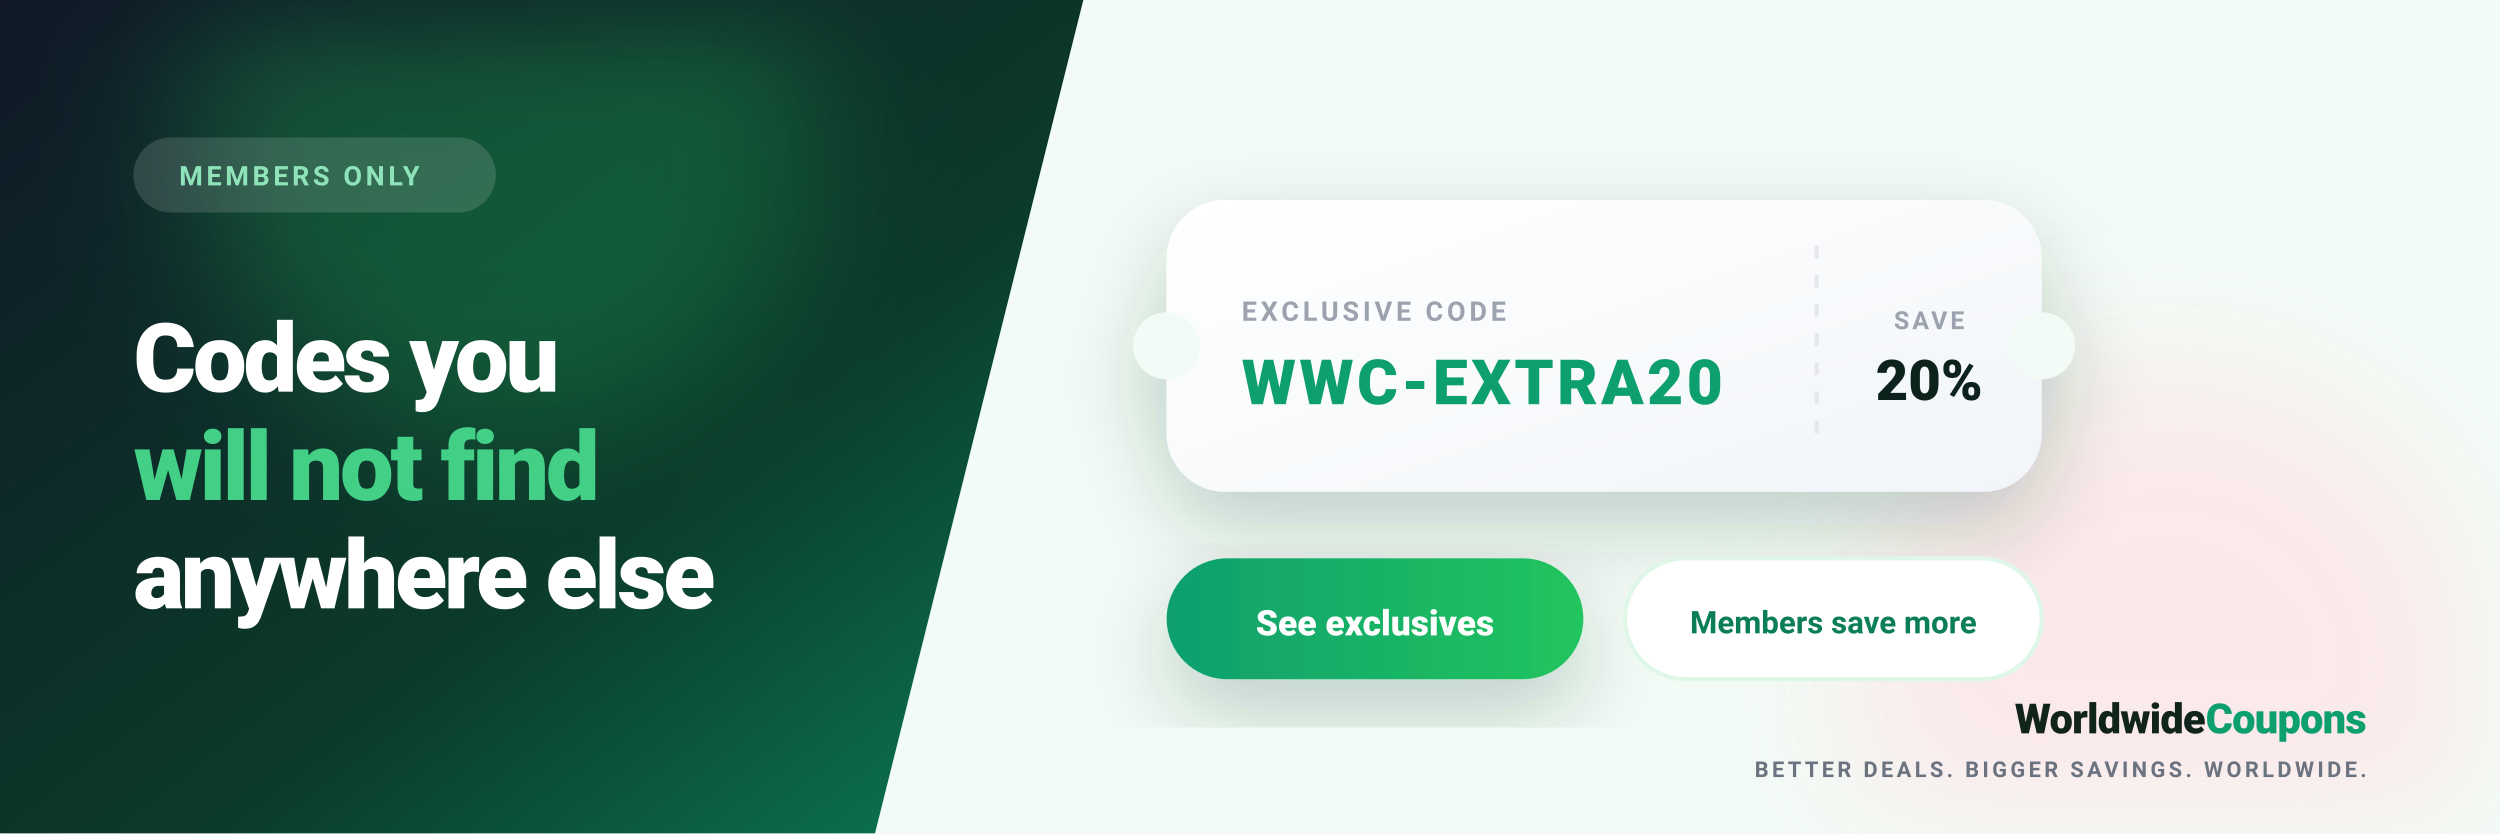
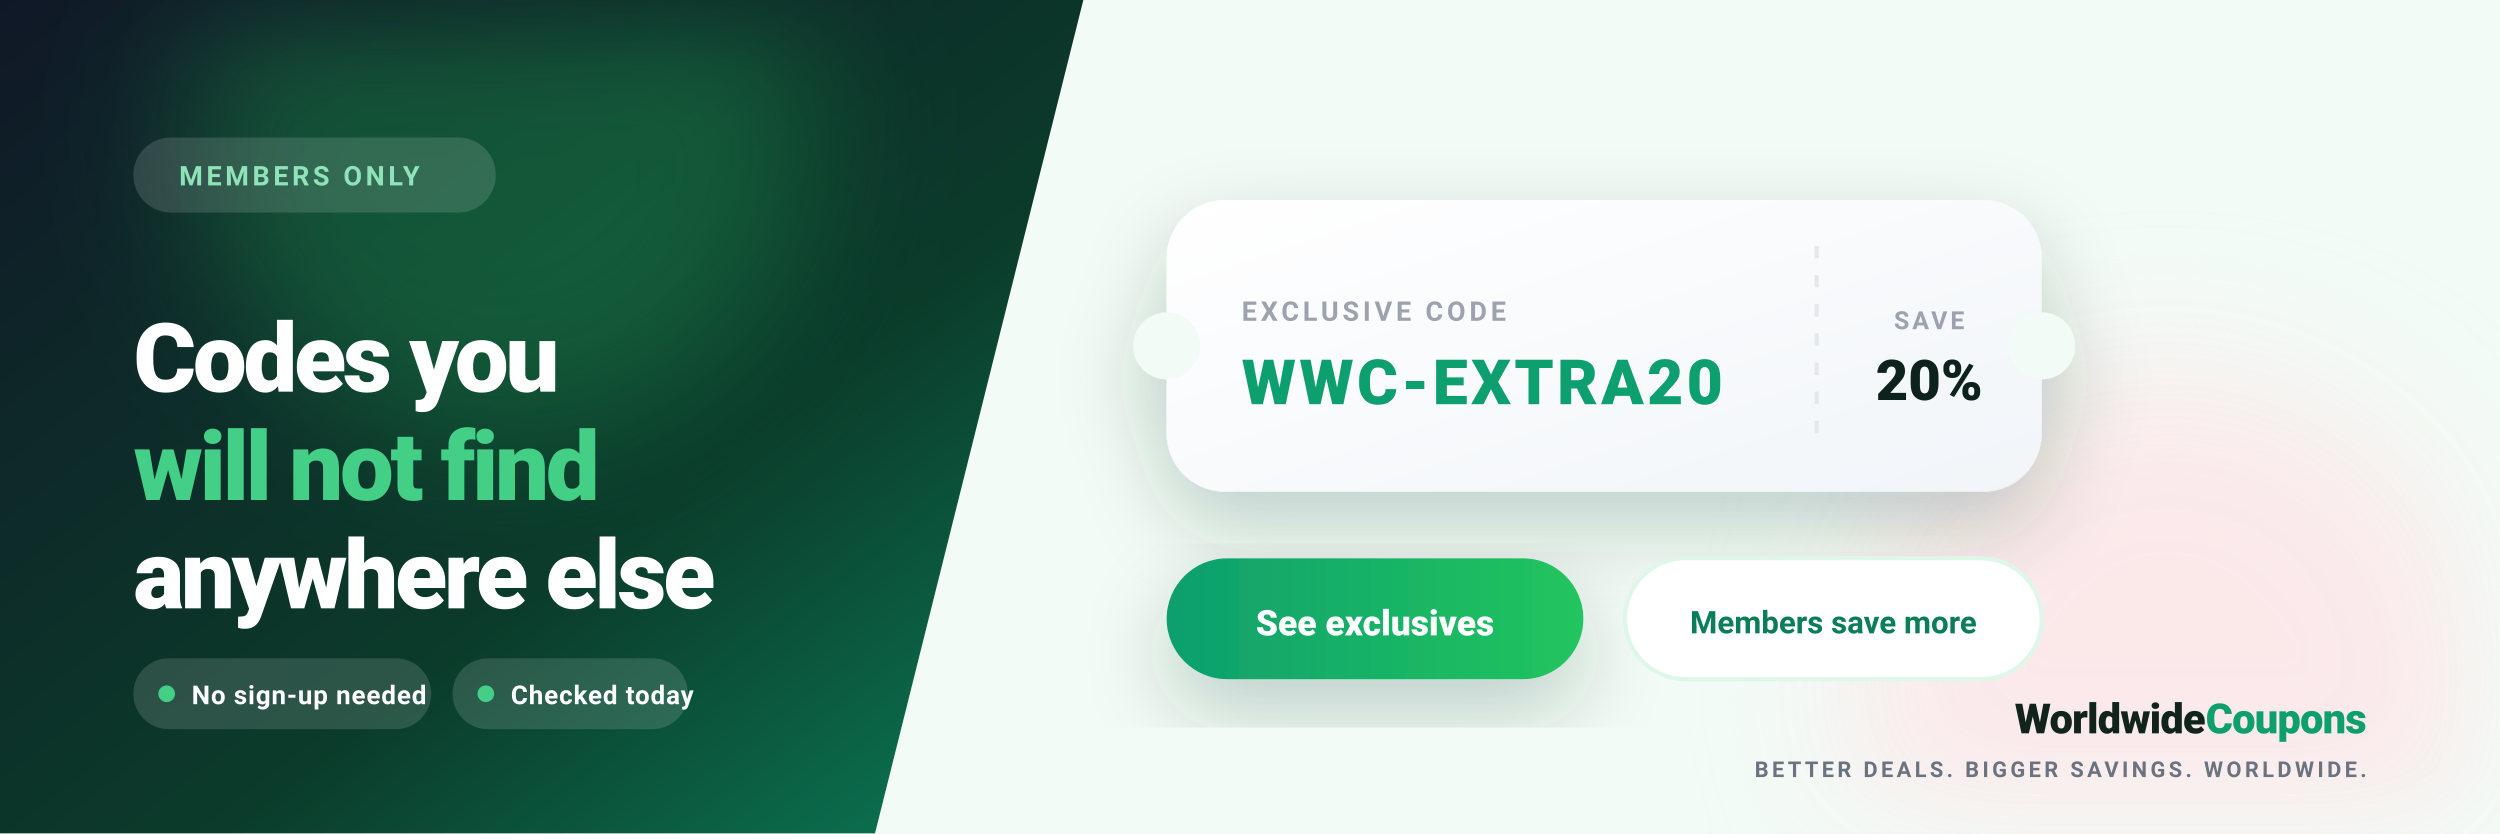
<svg xmlns="http://www.w3.org/2000/svg" viewBox="0 0 1200 400" width="1200" height="400" role="img" aria-label="Codes you will not find anywhere else — WorldwideCoupons">
  <defs>
    <filter id="lift" x="-40%" y="-40%" width="180%" height="180%">
      <feDropShadow dx="0" dy="16" stdDeviation="20" flood-color="#0B3B2A" flood-opacity="0.22" />
    </filter>
    <filter id="glow" x="-60%" y="-60%" width="220%" height="220%">
      <feGaussianBlur stdDeviation="34" />
    </filter>
    <linearGradient id="sheen" x1="0" y1="0" x2="1" y2="1">
      <stop offset="0%" stop-color="#FFFFFF" stop-opacity="0.9" />
      <stop offset="100%" stop-color="#FFFFFF" stop-opacity="0.2" />
    </linearGradient>
    <linearGradient id="cta" x1="0" y1="0" x2="1" y2="0">
      <stop offset="0%" stop-color="#0E9F6E" />
      <stop offset="100%" stop-color="#22C55E" />
    </linearGradient>
    <linearGradient id="panel2" x1="0" y1="0" x2="1" y2="1">
      <stop offset="0%" stop-color="#101827" />
      <stop offset="60%" stop-color="#0B3B2A" />
      <stop offset="100%" stop-color="#0B7D58" />
    </linearGradient>
    <linearGradient id="ticket" x1="0" y1="0" x2="1" y2="1">
      <stop offset="0%" stop-color="#FFFFFF" />
      <stop offset="100%" stop-color="#F1F5F9" />
    </linearGradient>
  </defs>
  <rect width="1200" height="400" rx="30" fill="#F2FBF6" />
  <g clip-path="inset(0 round 30)">
    <rect width="1200" height="400" fill="#F2FBF6" />
    <path d="M0 0H520L420 400H0Z" fill="url(#panel2)" />
    <circle cx="240" cy="60" r="150" fill="#22C55E" opacity="0.28" filter="url(#glow)" />
    <circle cx="1040" cy="330" r="150" fill="#FCE7E9" opacity="0.9" filter="url(#glow)" />
  </g>
  <g transform="translate(64 66)">
    <rect width="174" height="36" rx="18" fill="#FFFFFF" fill-opacity="0.14" />
    <text x="22" y="23" font-size="13" font-weight="700" letter-spacing="1.7" fill="#8FE3B9" font-family="ui-sans-serif, system-ui, -apple-system, 'Segoe UI', Roboto, sans-serif">MEMBERS ONLY</text>
  </g>
  <text x="64" y="188" font-size="46" font-weight="800" fill="#FFFFFF" letter-spacing="-1.6" font-family="ui-sans-serif, system-ui, -apple-system, 'Segoe UI', Roboto, sans-serif">Codes you</text>
  <text x="64" y="240" font-size="46" font-weight="800" fill="#43CF86" letter-spacing="-1.6" font-family="ui-sans-serif, system-ui, -apple-system, 'Segoe UI', Roboto, sans-serif">will not find</text>
  <text x="64" y="292" font-size="46" font-weight="800" fill="#FFFFFF" letter-spacing="-1.6" font-family="ui-sans-serif, system-ui, -apple-system, 'Segoe UI', Roboto, sans-serif">anywhere else</text>
  <g transform="translate(560 96)" filter="url(#lift)">
    <rect width="420" height="140" rx="28" fill="url(#ticket)" />
    <circle cx="0" cy="70" r="16" fill="#F2FBF6" />
    <circle cx="420" cy="70" r="16" fill="#F2FBF6" />
    <path d="M312 22v96" stroke="#E5E7EB" stroke-width="2" stroke-dasharray="6 8" />
    <text x="36" y="58" font-size="13" font-weight="700" letter-spacing="1.8" fill="#9CA3AF" font-family="ui-sans-serif, system-ui, -apple-system, 'Segoe UI', Roboto, sans-serif">EXCLUSIVE CODE</text>
    <text x="36" y="98" font-size="30" font-weight="800" letter-spacing="1.6" fill="#0E9F6E" font-family="ui-sans-serif, system-ui, -apple-system, 'Segoe UI', Roboto, sans-serif">WWC-EXTRA20</text>
    <text x="366" y="62" text-anchor="middle" font-size="12" font-weight="700" letter-spacing="1.4" fill="#9CA3AF" font-family="ui-sans-serif, system-ui, -apple-system, 'Segoe UI', Roboto, sans-serif">SAVE</text>
    <text x="366" y="96" text-anchor="middle" font-size="27" font-weight="800" fill="#10241C" font-family="ui-sans-serif, system-ui, -apple-system, 'Segoe UI', Roboto, sans-serif">20%</text>
  </g>
  <g transform="translate(560 268)" filter="url(#lift)">
    <rect width="200" height="58" rx="29" fill="url(#cta)" />
    <text x="100" y="37" text-anchor="middle" font-size="17" font-weight="800" fill="#FFFFFF" font-family="ui-sans-serif, system-ui, -apple-system, 'Segoe UI', Roboto, sans-serif">See exclusives</text>
  </g>
  <g transform="translate(780 268)">
    <rect width="200" height="58" rx="29" fill="#FFFFFF" stroke="#DFF7E9" stroke-width="2" />
    <text x="100" y="36" text-anchor="middle" font-size="15" font-weight="700" fill="#0B7D58" font-family="ui-sans-serif, system-ui, -apple-system, 'Segoe UI', Roboto, sans-serif">Members save more</text>
  </g>
+   <g transform="translate(64 316)">
+     <rect width="143" height="34" rx="17" fill="#FFFFFF" fill-opacity="0.14" />
+     <circle cx="16" cy="17" r="4" fill="#43CF86" />
+     <text x="28" y="22" font-size="12.5" font-weight="700" letter-spacing="0.4" fill="#FFFFFF" font-family="ui-sans-serif, system-ui, -apple-system, 'Segoe UI', Roboto, sans-serif">No sign-up needed</text>
+   </g>
+   <g transform="translate(217.2 316)">
+     <rect width="113" height="34" rx="17" fill="#FFFFFF" fill-opacity="0.14" />
+     <circle cx="16" cy="17" r="4" fill="#43CF86" />
+     <text x="28" y="22" font-size="12.5" font-weight="700" letter-spacing="0.4" fill="#FFFFFF" font-family="ui-sans-serif, system-ui, -apple-system, 'Segoe UI', Roboto, sans-serif">Checked today</text>
+   </g>
  <g transform="translate(1136 352)">
    <text x="0" y="0" text-anchor="end" font-size="20" font-weight="800" fill="#10241C" letter-spacing="-0.4" font-family="ui-sans-serif, system-ui, -apple-system, 'Segoe UI', Roboto, sans-serif">Worldwide<tspan fill="#0E9F6E">Coupons</tspan>
    </text>
    <text x="0" y="21" text-anchor="end" font-size="10.5" font-weight="600" fill="#6B7280" letter-spacing="1.6" font-family="ui-sans-serif, system-ui, -apple-system, 'Segoe UI', Roboto, sans-serif">BETTER DEALS. BIGGER SAVINGS. WORLDWIDE.</text>
  </g>
</svg>
